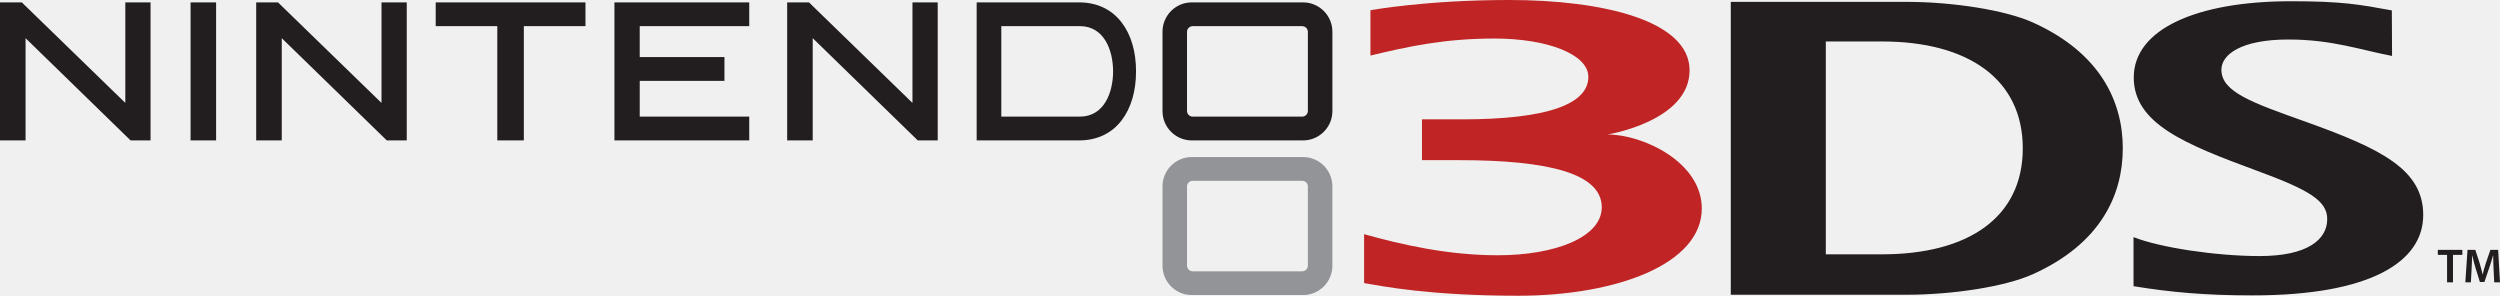
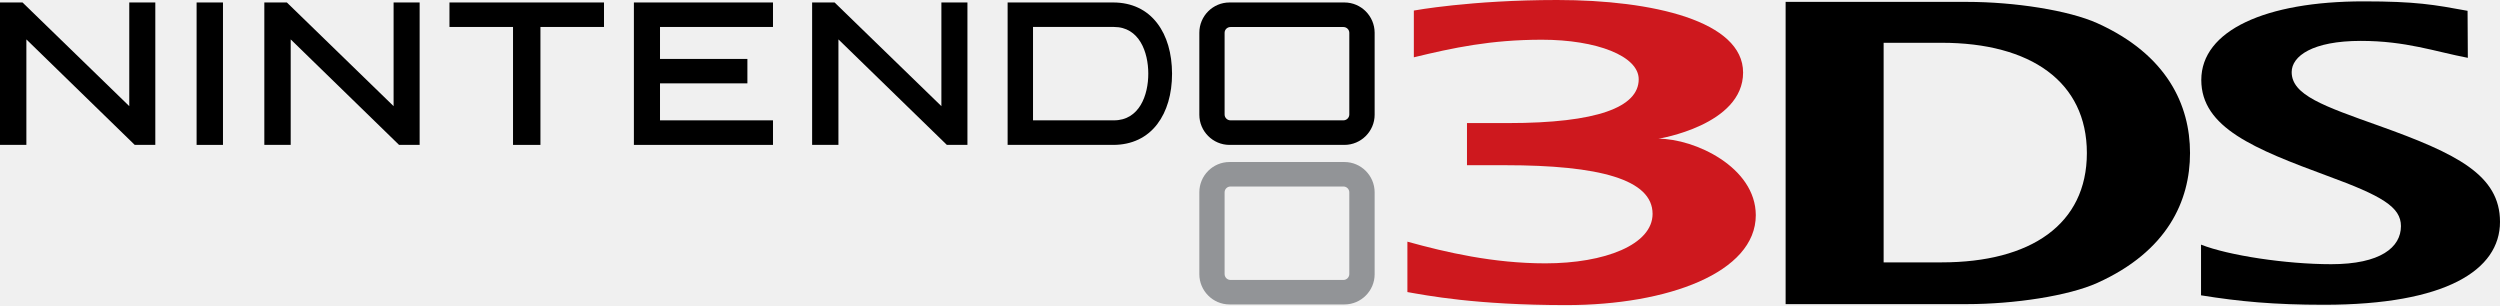
- <svg xmlns="http://www.w3.org/2000/svg" viewBox="0 0 508.158 60.11">
-   <path d="M265.842 53.988c0 .637-.526 1.16-1.165 1.16H242.44a1.16 1.16 0 0 1-1.163-1.16V37.904c0-.639.517-1.157 1.163-1.157h22.237c.64 0 1.165.517 1.165 1.157v16.084zm-.965-22.066h-22.642c-3.278 0-5.94 2.682-5.94 5.95v16.153c0 3.263 2.662 5.943 5.94 5.943h22.643c3.278 0 5.947-2.68 5.947-5.943V37.871c0-3.267-2.67-5.949-5.948-5.949" fill="#929497" />
-   <path d="M326.764 27.334s16.665-2.669 16.665-13.044C343.43 4.148 325.684 0 306.804 0c-17.04 0-28.243 2.082-28.243 2.082v9.214c7.734-1.87 15.131-3.464 25.213-3.464 10.82 0 19.08 3.228 19.08 7.79 0 5.5-8.168 8.64-25.743 8.64h-8.077v8.29h7.503c18.513 0 29.041 2.785 29.041 9.581 0 6.067-9.406 9.753-21.135 9.753-10.227 0-19.583-2.178-27.17-4.284v9.94c3.644.625 13.314 2.568 31.325 2.568 19.952 0 37.313-6.416 37.313-17.726.002-9.484-12.026-15.05-19.147-15.05" fill="#c02424" />
-   <path d="M5.196 7.754v20.785H0V.484h4.437l21.036 20.434V.484h5.128v28.055h-4.059L5.196 7.754zM57.27 7.754v20.785h-5.194V.484h4.432l21.036 20.434V.484h5.133v28.055H78.62L57.27 7.754zM165.195 7.754v20.785h-5.192V.484h4.432l21.034 20.434V.484h5.132v28.055h-4.054L165.195 7.754zM42.967.485h.96v28.053h-5.192V.485h4.232zM118.047.485h.956V5.31h-12.527v23.227h-5.395V5.31H88.563V.485h29.484zM151.322.485h.973V5.31h-22.263v6.296h17.221v4.825h-17.22v7.274h22.262v4.832h-27.402V.484h26.43zM219.481 23.705h-15.953V5.31h15.953c4.991 0 6.768 4.961 6.768 9.192 0 4.25-1.777 9.204-6.768 9.204m8.522-19.123c-2.027-2.676-5.035-4.099-8.67-4.099h-20.814v28.055h20.814c3.636 0 6.643-1.42 8.671-4.099 1.901-2.495 2.911-5.92 2.911-9.939 0-3.995-1.01-7.436-2.912-9.918M265.842 22.553c0 .633-.526 1.154-1.165 1.154H242.44a1.16 1.16 0 0 1-1.163-1.154V6.47c0-.635.517-1.152 1.163-1.152h22.237c.64 0 1.165.517 1.165 1.152v16.084zM264.877.484h-22.642c-3.278 0-5.94 2.684-5.94 5.951v16.16c0 3.264 2.662 5.944 5.94 5.944h22.643c3.278 0 5.947-2.68 5.947-5.945V6.435c0-3.266-2.67-5.95-5.948-5.95M433.665 48.198c5.388 2.126 16.76 3.85 25.63 3.85 9.714 0 13.745-3.335 13.745-7.518 0-3.754-3.74-5.96-14.469-9.893-14.34-5.301-24.858-9.472-24.858-18.891 0-9.755 12.654-15.493 31.955-15.493 10.362 0 13.92.655 20.504 1.862l.046 9.256c-6.462-1.23-12.19-3.341-21.09-3.341-9.536 0-13.597 3.027-13.597 6.148 0 4.529 6.255 6.693 17.237 10.607 15.281 5.47 23.784 9.692 23.784 18.915 0 9.489-10.646 16.34-34.66 16.34-9.866 0-16.664-.65-24.226-1.866v-9.976zM382.545 8.431h-11.427v43.262h11.427c17.544 0 28.611-7.501 28.611-21.543 0-14.037-11.067-21.719-28.61-21.719m30.683 47.293c-5.659 2.56-16.348 4.184-25.702 4.184h-35.722V.38h35.722c9.354 0 20.043 1.646 25.707 4.199 13.758 6.211 18.25 16.152 18.25 25.571 0 9.426-4.45 19.352-18.255 25.574M497.398 51.8h-1.879V50.79h4.987V51.8h-1.903v5.594h-1.205V51.8zM506.853 54.699c-.037-.853-.087-1.881-.076-2.772h-.033a33.922 33.922 0 0 1-.78 2.527l-.972 2.86h-.92l-.88-2.821a32.362 32.362 0 0 1-.667-2.566h-.02a153.3 153.3 0 0 1-.12 2.813l-.146 2.654h-1.128l.443-6.604h1.587l.864 2.654c.231.775.441 1.56.607 2.296h.031c.175-.718.4-1.532.655-2.305l.908-2.645h1.57l.383 6.604h-1.176l-.13-2.695z" fill="#221d1f" />
+ <svg xmlns="http://www.w3.org/2000/svg" version="1.1" id="Layer_1" x="0px" y="0px" viewBox="0 0 3839 468.5" style="enable-background:new 0 0 3839 468.5;" xml:space="preserve">
+   <style type="text/css">
+ 	.st0{fill:#929497;}
+ 	.st1{fill:#CE181E;}
+ 	.st2{fill:#A0C90C;}
+ 	.st3{fill:#E20123;}
+ 	.st4{fill:#02A7E0;}
+ 	.st5{fill:#F5AB00;}
+ 	.st6{fill:#F02590;}
+ 	.st7{fill:#049B81;}
+ 	.st8{fill:#FFFFFF;}
+ </style>
+   <g>
+     <path class="st0" d="M2064.5,248.8H1888c-25.6,0-46.3,20.9-46.3,46.4v125.9c0,25.4,20.8,46.4,46.3,46.4h176.5   c25.6,0,46.4-20.9,46.4-46.4V295.2C2110.8,269.7,2090.1,248.8,2064.5,248.8 M2072,420.8c0,5-4.1,9.1-9.1,9.1h-173.3   c-5.1,0-9.1-4.1-9.1-9.1V295.4c0-5,4-9,9.1-9h173.3c5,0,9.1,4,9.1,9V420.8z" />
+     <polygon points="40.5,60.5 40.5,222.5 0,222.5 0,3.8 34.6,3.8 198.5,163 198.5,3.8 230.9,3.8 238.5,3.8 238.5,222.5 206.9,222.5     " />
+     <polygon points="446.4,60.5 446.4,222.5 405.9,222.5 405.9,3.8 440.5,3.8 604.4,163 604.4,3.8 636.8,3.8 644.4,3.8 644.4,222.5    612.8,222.5  " />
+     <polygon points="1287.5,60.5 1287.5,222.5 1247.1,222.5 1247.1,3.8 1281.6,3.8 1445.6,163 1445.6,3.8 1478,3.8 1485.6,3.8    1485.6,222.5 1454,222.5  " />
+     <polygon points="334.9,3.8 342.4,3.8 342.4,222.5 301.9,222.5 301.9,3.8  " />
+     <polygon points="920.1,3.8 927.5,3.8 927.5,41.4 829.9,41.4 829.9,222.5 787.8,222.5 787.8,41.4 690.2,41.4 690.2,3.8  " />
+     <polygon points="1179.5,3.8 1187,3.8 1187,41.4 1013.5,41.4 1013.5,90.5 1147.7,90.5 1147.7,128 1013.5,128 1013.5,184.8    1187,184.8 1187,222.5 973.4,222.5 973.4,3.8  " />
+     <path d="M1777.1,35.8c-15.8-20.9-39.3-32-67.6-32h-162.2v218.7h162.2c28.3,0,51.8-11.1,67.6-31.9c14.8-19.4,22.7-46.2,22.7-77.5   C1799.7,81.9,1791.9,55.1,1777.1,35.8 M1710.6,184.8h-124.3V41.4h1.1h123.2c38.9,0,52.7,38.6,52.7,71.6   C1763.4,146.2,1749.5,184.8,1710.6,184.8" />
+     <path d="M2064.5,3.8H1888c-25.6,0-46.3,20.9-46.3,46.4v126c0,25.4,20.8,46.3,46.3,46.3h176.5c25.6,0,46.4-21,46.4-46.3v-126   C2110.8,24.7,2090.1,3.8,2064.5,3.8 M2072,175.8c0,4.9-4.1,9-9.1,9h-173.3c-5.1,0-9.1-4.1-9.1-9V50.4c0-4.9,4-8.9,9.1-8.9h173.3   c5,0,9.1,4,9.1,8.9V175.8z" />
+     <path d="M3380,375.7c42.1,16.6,130.6,30,199.8,30c75.7,0,107.1-25.9,107.1-58.5c0-29.3-29.2-46.5-112.9-77.1   c-111.7-41.3-193.7-74-193.7-147.3c0-76,98.7-120.7,249.1-120.7c80.7,0,108.4,5.1,159.8,14.5l0.4,72.2c-50.4-9.6-95-26-164.4-26   c-74.3,0-106.1,23.5-106.1,47.9c0,35.3,48.9,52.1,134.5,82.6c119.1,42.6,185.4,75.5,185.4,147.4c0,74-83,127.3-270.2,127.3   c-76.9,0-129.9-5-188.9-14.5V375.7z" />
+     <path d="M3220.7,434.4c-44.1,19.9-127.4,32.6-200.3,32.6H2742V2.9h278.5c72.9,0,156.2,12.9,200.3,32.8   C3328,84.1,3363,161.6,3363,235C3363,308.5,3328.3,385.9,3220.7,434.4 M2981.6,65.7h-89.1v337.2h89.1c136.8,0,223-58.4,223-167.9   C3204.6,125.6,3118.4,65.7,2981.6,65.7" />
+     <path class="st1" d="M2546.8,213c0,0,129.9-20.7,129.9-101.6C2676.7,32.4,2538.4,0,2391.2,0c-132.8,0-220.1,16.2-220.1,16.2v71.8   c60.3-14.6,118-27,196.6-27c84.3,0,148.7,25.1,148.7,60.7c0,42.8-63.6,67.3-200.7,67.3h-63v64.7h58.6   c144.3,0,226.4,21.7,226.4,74.7c0,47.3-73.3,76-164.7,76c-79.7,0-152.6-16.9-211.8-33.3v77.4c28.4,4.9,103.8,20,244.2,20   c155.6,0,290.8-50,290.8-138.1C2696,256.5,2602.3,213,2546.8,213" />
+   </g>
</svg>
